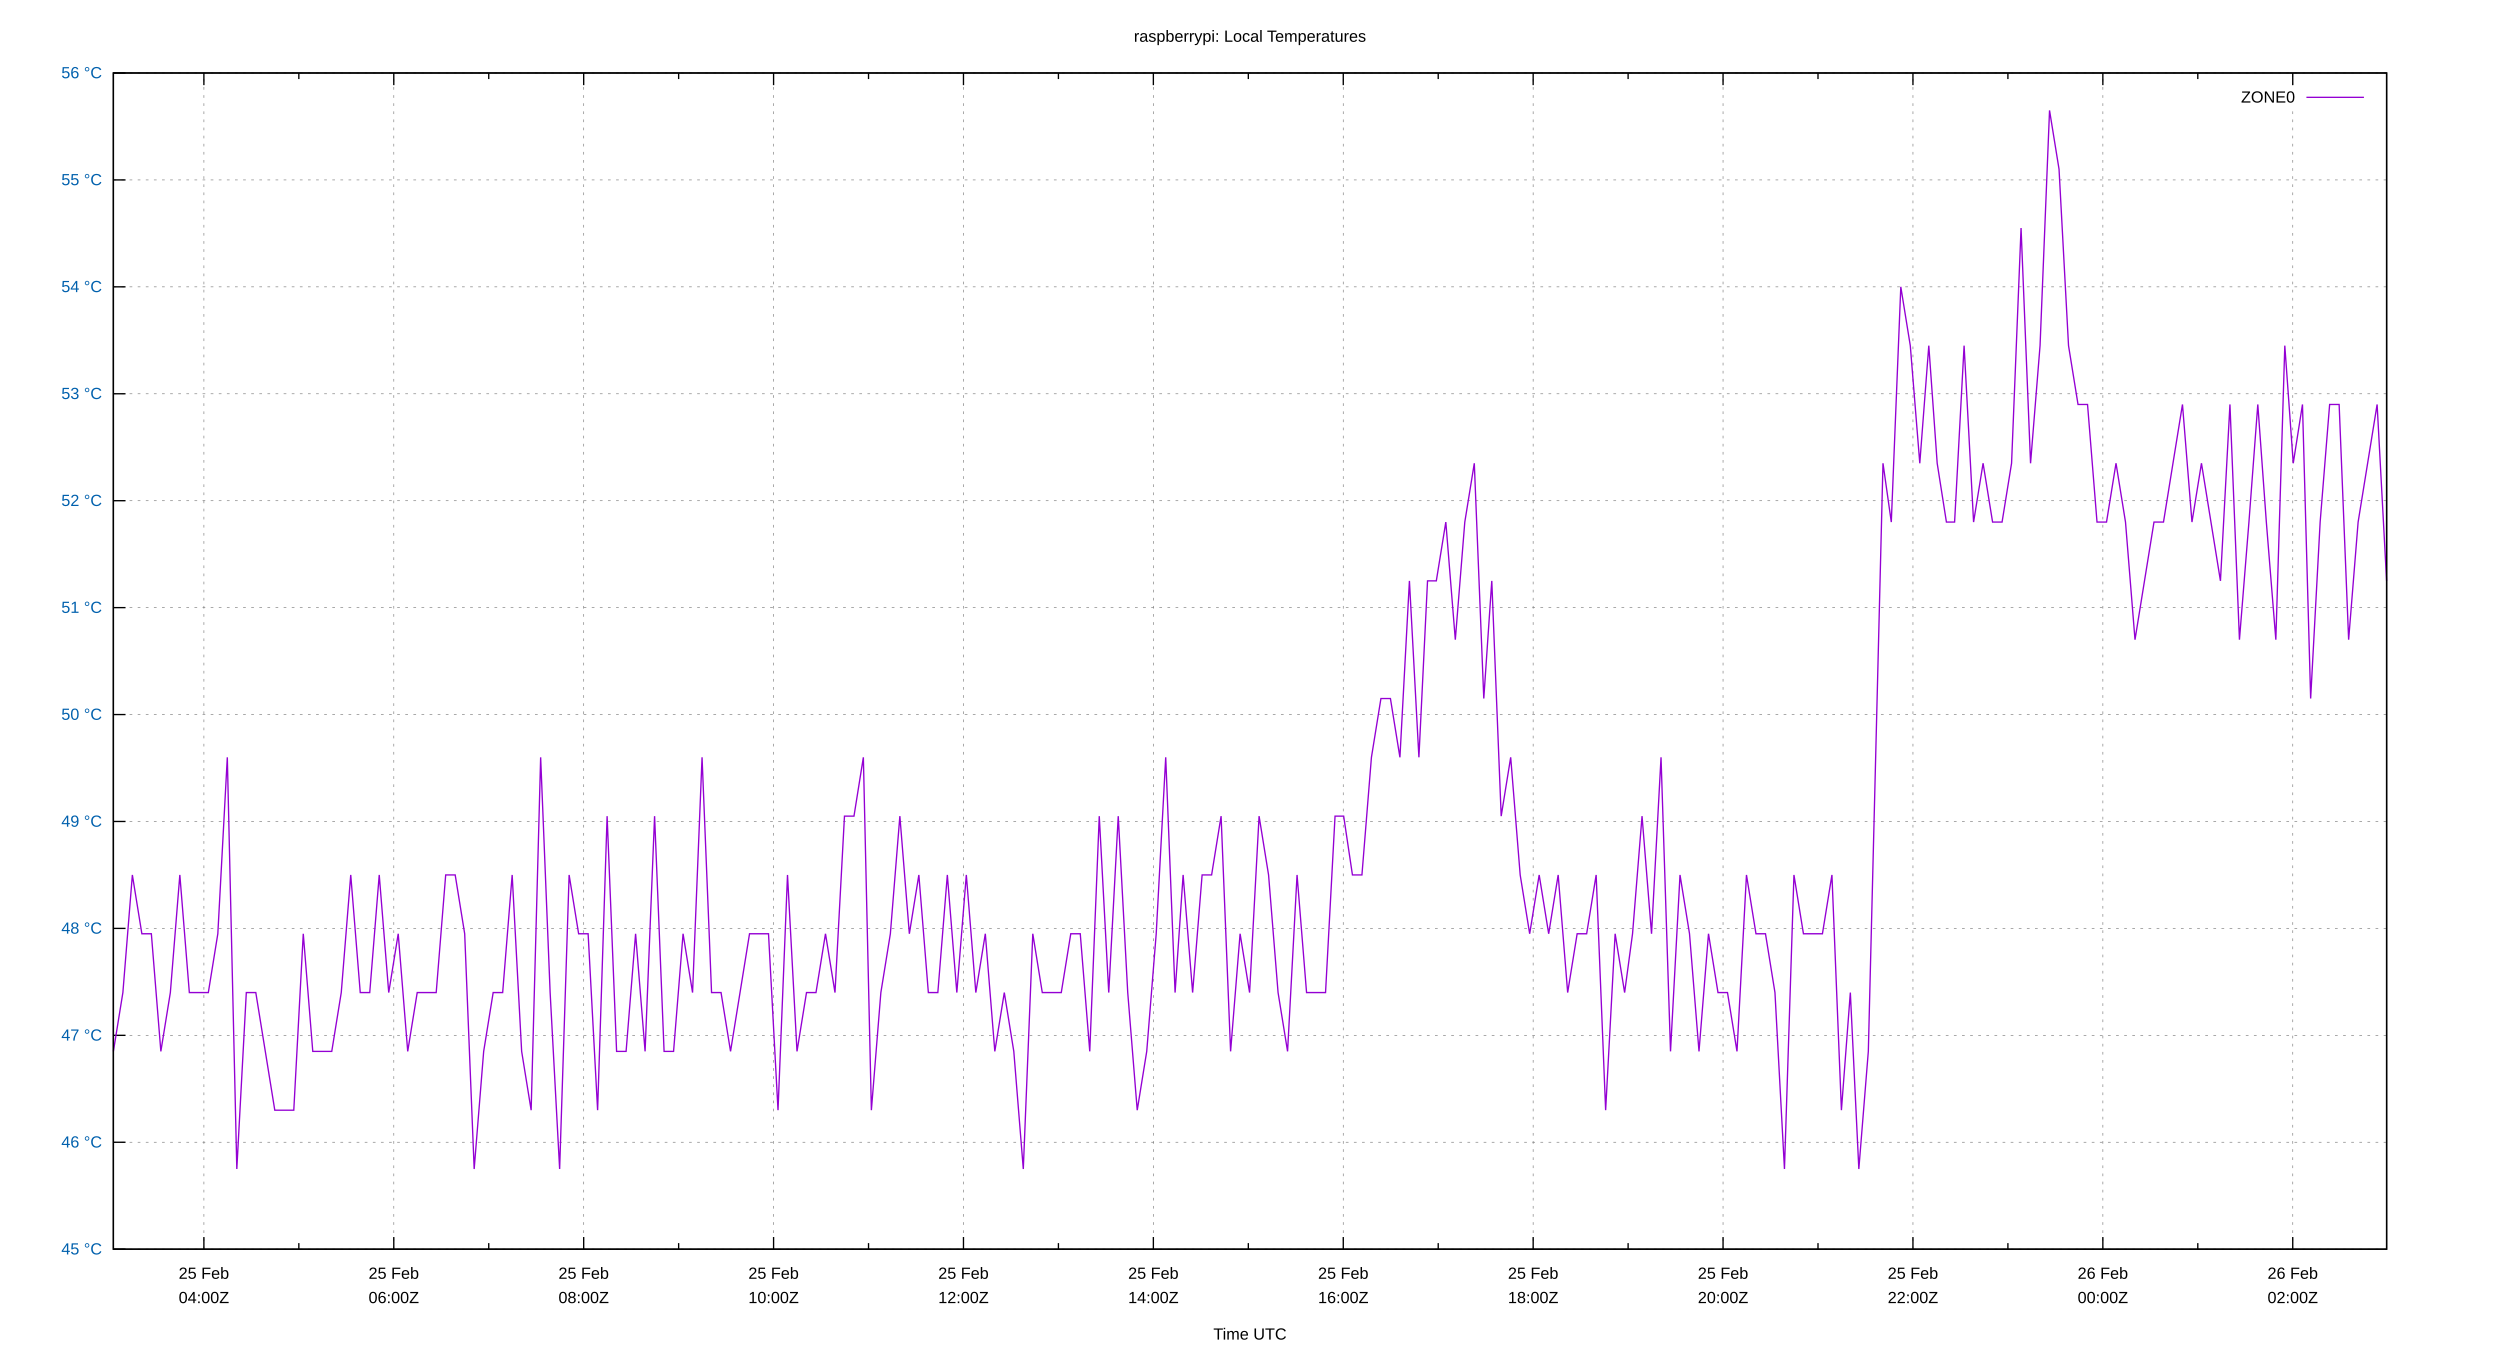
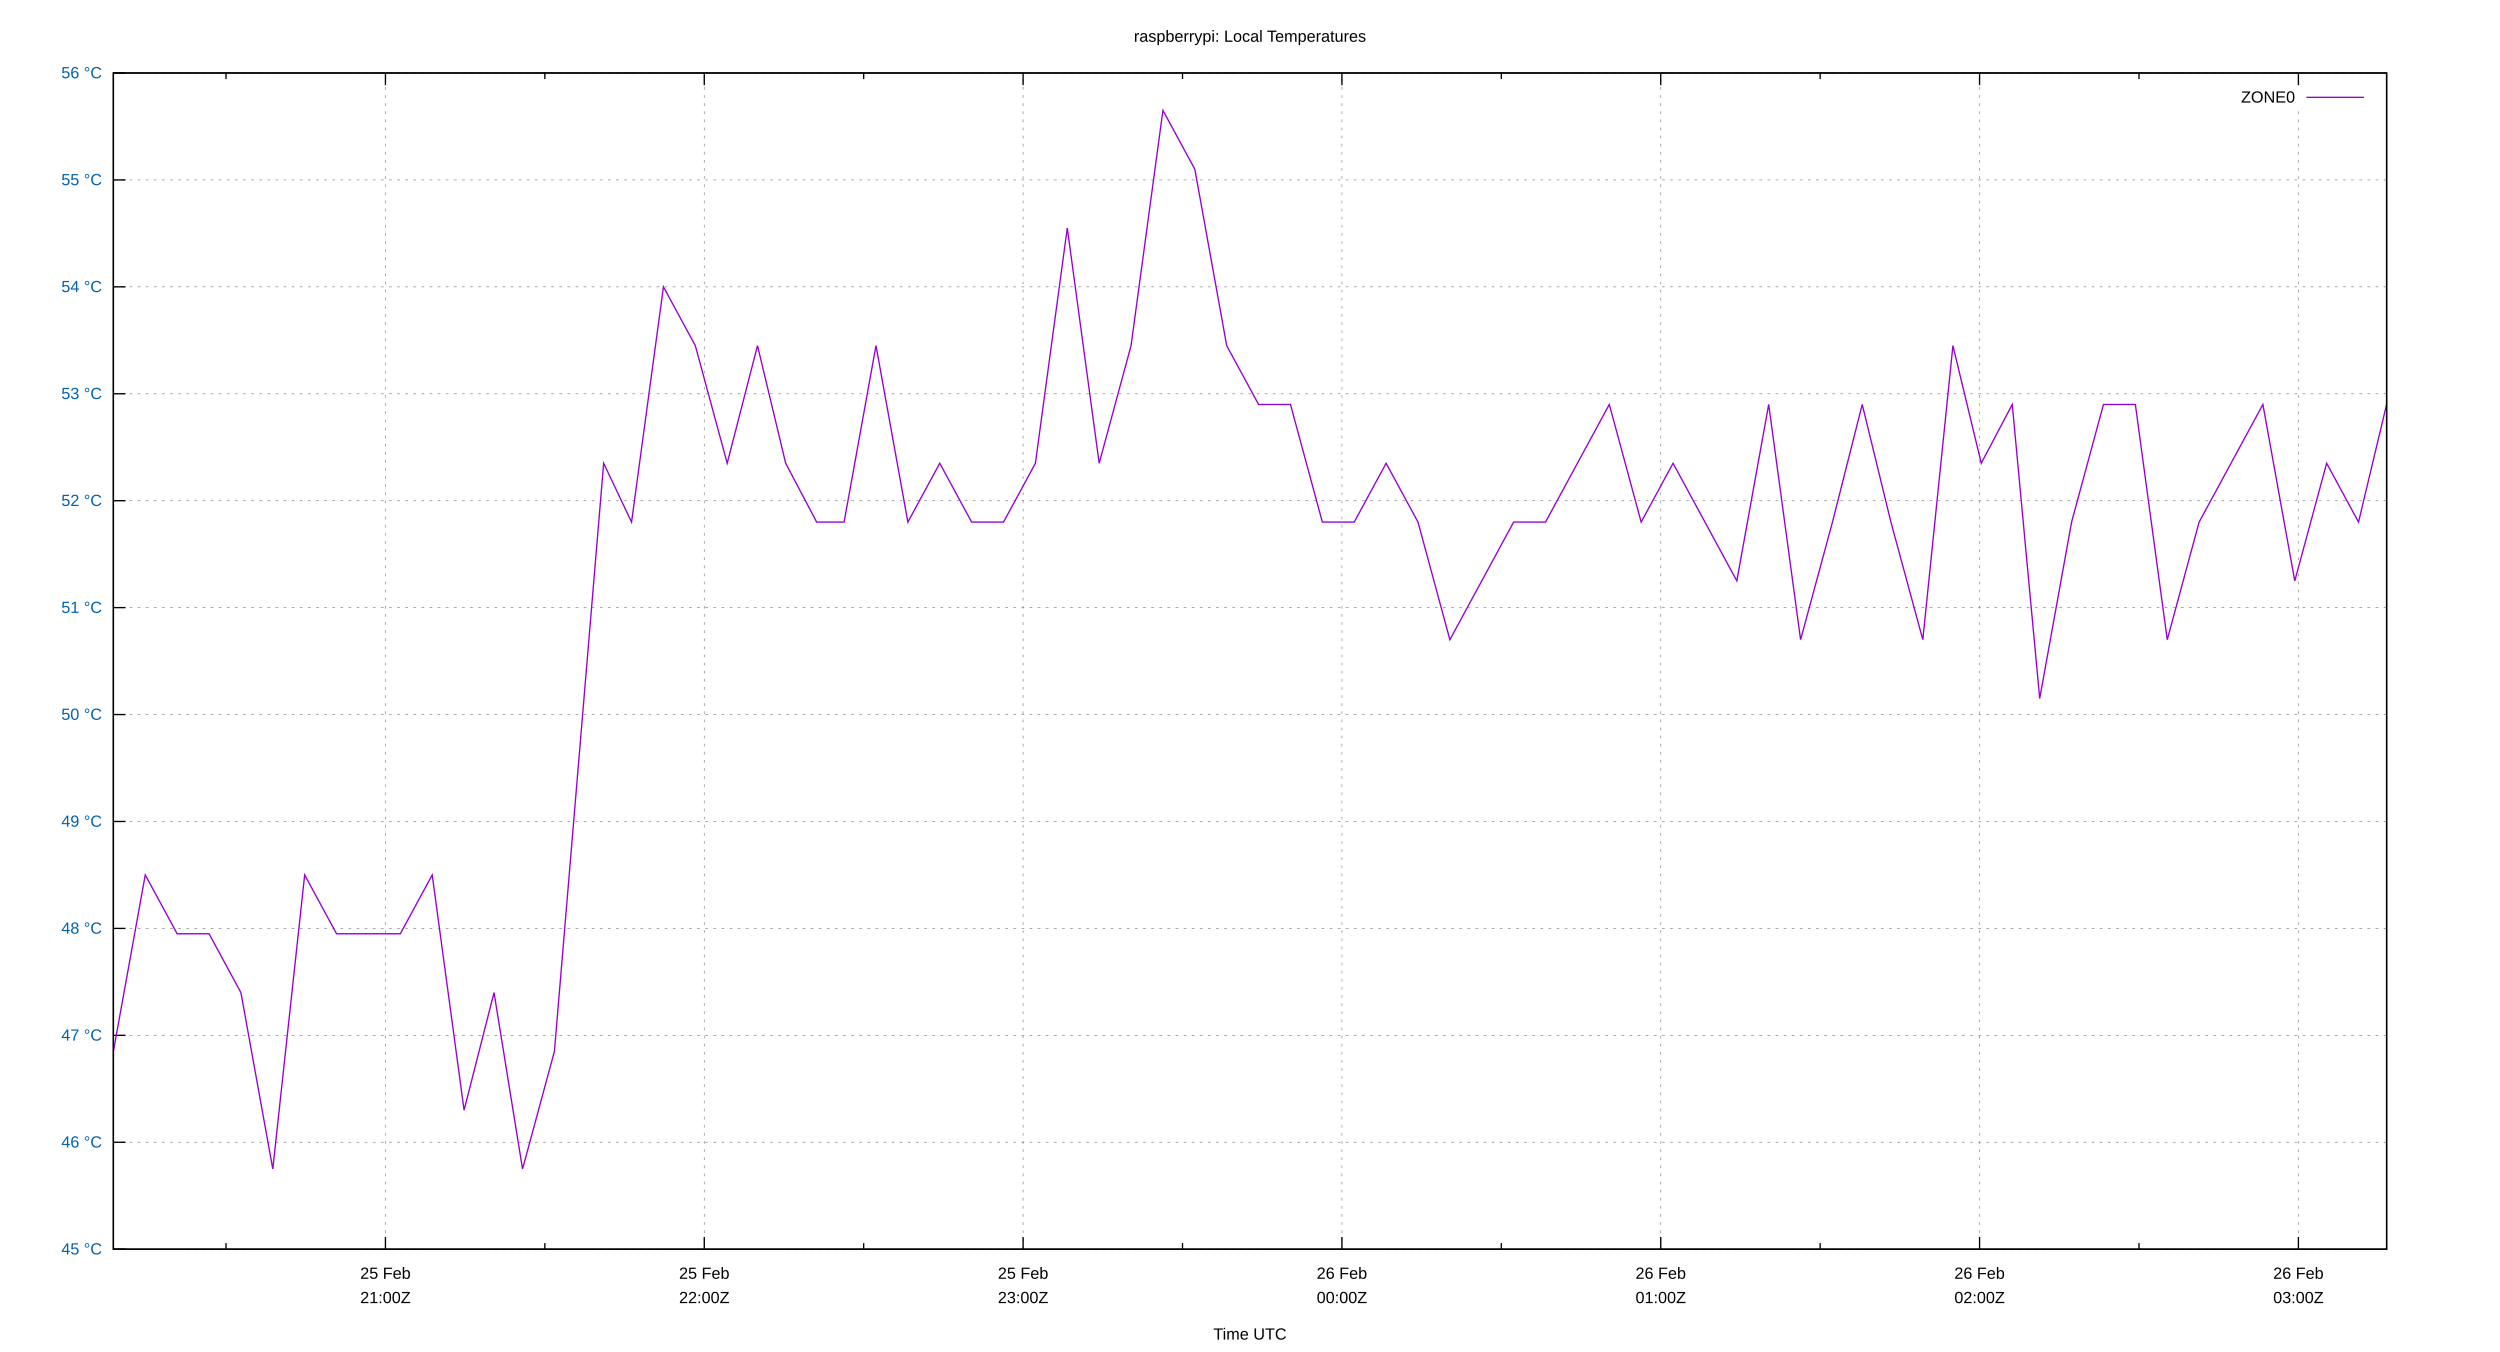
<svg xmlns="http://www.w3.org/2000/svg" xmlns:xlink="http://www.w3.org/1999/xlink" width="1850" height="1000" viewBox="0 0 1850 1000">
  <g id="gnuplot_canvas">
    <rect x="0" y="0" width="1850" height="1000" fill="none" />
    <defs>
      <circle id="gpDot" r="0.5" stroke-width="0.5" stroke="currentColor" />
      <path id="gpPt0" stroke-width="0.222" stroke="currentColor" d="M-1,0 h2 M0,-1 v2" />
      <path id="gpPt1" stroke-width="0.222" stroke="currentColor" d="M-1,-1 L1,1 M1,-1 L-1,1" />
      <path id="gpPt2" stroke-width="0.222" stroke="currentColor" d="M-1,0 L1,0 M0,-1 L0,1 M-1,-1 L1,1 M-1,1 L1,-1" />
      <rect id="gpPt3" stroke-width="0.222" stroke="currentColor" x="-1" y="-1" width="2" height="2" />
      <rect id="gpPt4" stroke-width="0.222" stroke="currentColor" fill="currentColor" x="-1" y="-1" width="2" height="2" />
      <circle id="gpPt5" stroke-width="0.222" stroke="currentColor" cx="0" cy="0" r="1" />
      <use xlink:href="#gpPt5" id="gpPt6" fill="currentColor" stroke="none" />
      <path id="gpPt7" stroke-width="0.222" stroke="currentColor" d="M0,-1.33 L-1.33,0.67 L1.33,0.67 z" />
      <use xlink:href="#gpPt7" id="gpPt8" fill="currentColor" stroke="none" />
      <use xlink:href="#gpPt7" id="gpPt9" stroke="currentColor" transform="rotate(180)" />
      <use xlink:href="#gpPt9" id="gpPt10" fill="currentColor" stroke="none" />
      <use xlink:href="#gpPt3" id="gpPt11" stroke="currentColor" transform="rotate(45)" />
      <use xlink:href="#gpPt11" id="gpPt12" fill="currentColor" stroke="none" />
      <path id="gpPt13" stroke-width="0.222" stroke="currentColor" d="M0,1.330 L1.265,0.411 L0.782,-1.067 L-0.782,-1.076 L-1.265,0.411 z" />
      <use xlink:href="#gpPt13" id="gpPt14" fill="currentColor" stroke="none" />
      <filter id="textbox" filterUnits="objectBoundingBox" x="0" y="0" height="1" width="1">
        <feFlood flood-color="white" flood-opacity="1" result="bgnd" />
        <feComposite in="SourceGraphic" in2="bgnd" operator="atop" />
      </filter>
      <filter id="greybox" filterUnits="objectBoundingBox" x="0" y="0" height="1" width="1">
        <feFlood flood-color="lightgrey" flood-opacity="1" result="grey" />
        <feComposite in="SourceGraphic" in2="grey" operator="atop" />
      </filter>
    </defs>
    <g fill="none" color="white" stroke="currentColor" stroke-width="1.00" stroke-linecap="butt" stroke-linejoin="miter">
</g>
    <g fill="none" color="black" stroke="currentColor" stroke-width="1.00" stroke-linecap="butt" stroke-linejoin="miter">
</g>
    <g fill="none" color="black" stroke="black" stroke-width="0.50" stroke-linecap="butt" stroke-linejoin="miter">
</g>
    <g fill="none" color="gray" stroke="currentColor" stroke-width="0.50" stroke-linecap="butt" stroke-linejoin="miter">
      <path stroke="gray" stroke-dasharray="2,4" class="gridline" d="M83.90,924.40 L1766.09,924.40  " />
    </g>
    <g fill="none" color="gray" stroke="gray" stroke-width="1.00" stroke-linecap="butt" stroke-linejoin="miter">
</g>
    <g fill="none" color="black" stroke="currentColor" stroke-width="1.00" stroke-linecap="butt" stroke-linejoin="miter">
      <path stroke="black" d="M83.90,924.40 L92.90,924.40  " />
      <g transform="translate(75.51,928.30)" stroke="none" fill="rgb(0,96,173)" font-family="Arial" font-size="12.00" text-anchor="end">
        <text>
          <tspan font-family="Arial">45 °C</tspan>
        </text>
      </g>
    </g>
    <g fill="none" color="black" stroke="currentColor" stroke-width="1.00" stroke-linecap="butt" stroke-linejoin="miter">
</g>
    <g fill="none" color="black" stroke="black" stroke-width="0.50" stroke-linecap="butt" stroke-linejoin="miter">
</g>
    <g fill="none" color="gray" stroke="currentColor" stroke-width="0.50" stroke-linecap="butt" stroke-linejoin="miter">
      <path stroke="gray" stroke-dasharray="2,4" class="gridline" d="M83.90,845.27 L1766.09,845.27  " />
    </g>
    <g fill="none" color="gray" stroke="gray" stroke-width="1.00" stroke-linecap="butt" stroke-linejoin="miter">
</g>
    <g fill="none" color="black" stroke="currentColor" stroke-width="1.00" stroke-linecap="butt" stroke-linejoin="miter">
      <path stroke="black" d="M83.90,845.27 L92.90,845.27  " />
      <g transform="translate(75.51,849.17)" stroke="none" fill="rgb(0,96,173)" font-family="Arial" font-size="12.00" text-anchor="end">
        <text>
          <tspan font-family="Arial">46 °C</tspan>
        </text>
      </g>
    </g>
    <g fill="none" color="black" stroke="currentColor" stroke-width="1.00" stroke-linecap="butt" stroke-linejoin="miter">
</g>
    <g fill="none" color="black" stroke="black" stroke-width="0.50" stroke-linecap="butt" stroke-linejoin="miter">
</g>
    <g fill="none" color="gray" stroke="currentColor" stroke-width="0.50" stroke-linecap="butt" stroke-linejoin="miter">
      <path stroke="gray" stroke-dasharray="2,4" class="gridline" d="M83.90,766.15 L1766.09,766.15  " />
    </g>
    <g fill="none" color="gray" stroke="gray" stroke-width="1.00" stroke-linecap="butt" stroke-linejoin="miter">
</g>
    <g fill="none" color="black" stroke="currentColor" stroke-width="1.00" stroke-linecap="butt" stroke-linejoin="miter">
      <path stroke="black" d="M83.90,766.15 L92.90,766.15  " />
      <g transform="translate(75.51,770.05)" stroke="none" fill="rgb(0,96,173)" font-family="Arial" font-size="12.00" text-anchor="end">
        <text>
          <tspan font-family="Arial">47 °C</tspan>
        </text>
      </g>
    </g>
    <g fill="none" color="black" stroke="currentColor" stroke-width="1.00" stroke-linecap="butt" stroke-linejoin="miter">
</g>
    <g fill="none" color="black" stroke="black" stroke-width="0.50" stroke-linecap="butt" stroke-linejoin="miter">
</g>
    <g fill="none" color="gray" stroke="currentColor" stroke-width="0.50" stroke-linecap="butt" stroke-linejoin="miter">
      <path stroke="gray" stroke-dasharray="2,4" class="gridline" d="M83.90,687.02 L1766.09,687.02  " />
    </g>
    <g fill="none" color="gray" stroke="gray" stroke-width="1.00" stroke-linecap="butt" stroke-linejoin="miter">
</g>
    <g fill="none" color="black" stroke="currentColor" stroke-width="1.00" stroke-linecap="butt" stroke-linejoin="miter">
      <path stroke="black" d="M83.90,687.02 L92.90,687.02  " />
      <g transform="translate(75.51,690.92)" stroke="none" fill="rgb(0,96,173)" font-family="Arial" font-size="12.00" text-anchor="end">
        <text>
          <tspan font-family="Arial">48 °C</tspan>
        </text>
      </g>
    </g>
    <g fill="none" color="black" stroke="currentColor" stroke-width="1.00" stroke-linecap="butt" stroke-linejoin="miter">
</g>
    <g fill="none" color="black" stroke="black" stroke-width="0.50" stroke-linecap="butt" stroke-linejoin="miter">
</g>
    <g fill="none" color="gray" stroke="currentColor" stroke-width="0.50" stroke-linecap="butt" stroke-linejoin="miter">
      <path stroke="gray" stroke-dasharray="2,4" class="gridline" d="M83.90,607.89 L1766.09,607.89  " />
    </g>
    <g fill="none" color="gray" stroke="gray" stroke-width="1.00" stroke-linecap="butt" stroke-linejoin="miter">
</g>
    <g fill="none" color="black" stroke="currentColor" stroke-width="1.00" stroke-linecap="butt" stroke-linejoin="miter">
      <path stroke="black" d="M83.90,607.89 L92.90,607.89  " />
      <g transform="translate(75.51,611.79)" stroke="none" fill="rgb(0,96,173)" font-family="Arial" font-size="12.00" text-anchor="end">
        <text>
          <tspan font-family="Arial">49 °C</tspan>
        </text>
      </g>
    </g>
    <g fill="none" color="black" stroke="currentColor" stroke-width="1.00" stroke-linecap="butt" stroke-linejoin="miter">
</g>
    <g fill="none" color="black" stroke="black" stroke-width="0.50" stroke-linecap="butt" stroke-linejoin="miter">
</g>
    <g fill="none" color="gray" stroke="currentColor" stroke-width="0.50" stroke-linecap="butt" stroke-linejoin="miter">
      <path stroke="gray" stroke-dasharray="2,4" class="gridline" d="M83.90,528.77 L1766.09,528.77  " />
    </g>
    <g fill="none" color="gray" stroke="gray" stroke-width="1.00" stroke-linecap="butt" stroke-linejoin="miter">
</g>
    <g fill="none" color="black" stroke="currentColor" stroke-width="1.00" stroke-linecap="butt" stroke-linejoin="miter">
      <path stroke="black" d="M83.90,528.77 L92.90,528.77  " />
      <g transform="translate(75.51,532.67)" stroke="none" fill="rgb(0,96,173)" font-family="Arial" font-size="12.00" text-anchor="end">
        <text>
          <tspan font-family="Arial">50 °C</tspan>
        </text>
      </g>
    </g>
    <g fill="none" color="black" stroke="currentColor" stroke-width="1.00" stroke-linecap="butt" stroke-linejoin="miter">
</g>
    <g fill="none" color="black" stroke="black" stroke-width="0.50" stroke-linecap="butt" stroke-linejoin="miter">
</g>
    <g fill="none" color="gray" stroke="currentColor" stroke-width="0.50" stroke-linecap="butt" stroke-linejoin="miter">
      <path stroke="gray" stroke-dasharray="2,4" class="gridline" d="M83.90,449.64 L1766.09,449.64  " />
    </g>
    <g fill="none" color="gray" stroke="gray" stroke-width="1.00" stroke-linecap="butt" stroke-linejoin="miter">
</g>
    <g fill="none" color="black" stroke="currentColor" stroke-width="1.00" stroke-linecap="butt" stroke-linejoin="miter">
      <path stroke="black" d="M83.90,449.64 L92.90,449.64  " />
      <g transform="translate(75.51,453.54)" stroke="none" fill="rgb(0,96,173)" font-family="Arial" font-size="12.00" text-anchor="end">
        <text>
          <tspan font-family="Arial">51 °C</tspan>
        </text>
      </g>
    </g>
    <g fill="none" color="black" stroke="currentColor" stroke-width="1.00" stroke-linecap="butt" stroke-linejoin="miter">
</g>
    <g fill="none" color="black" stroke="black" stroke-width="0.50" stroke-linecap="butt" stroke-linejoin="miter">
</g>
    <g fill="none" color="gray" stroke="currentColor" stroke-width="0.50" stroke-linecap="butt" stroke-linejoin="miter">
      <path stroke="gray" stroke-dasharray="2,4" class="gridline" d="M83.90,370.52 L1766.09,370.52  " />
    </g>
    <g fill="none" color="gray" stroke="gray" stroke-width="1.00" stroke-linecap="butt" stroke-linejoin="miter">
</g>
    <g fill="none" color="black" stroke="currentColor" stroke-width="1.00" stroke-linecap="butt" stroke-linejoin="miter">
      <path stroke="black" d="M83.90,370.52 L92.90,370.52  " />
      <g transform="translate(75.51,374.42)" stroke="none" fill="rgb(0,96,173)" font-family="Arial" font-size="12.00" text-anchor="end">
        <text>
          <tspan font-family="Arial">52 °C</tspan>
        </text>
      </g>
    </g>
    <g fill="none" color="black" stroke="currentColor" stroke-width="1.00" stroke-linecap="butt" stroke-linejoin="miter">
</g>
    <g fill="none" color="black" stroke="black" stroke-width="0.50" stroke-linecap="butt" stroke-linejoin="miter">
</g>
    <g fill="none" color="gray" stroke="currentColor" stroke-width="0.50" stroke-linecap="butt" stroke-linejoin="miter">
      <path stroke="gray" stroke-dasharray="2,4" class="gridline" d="M83.90,291.39 L1766.09,291.39  " />
    </g>
    <g fill="none" color="gray" stroke="gray" stroke-width="1.00" stroke-linecap="butt" stroke-linejoin="miter">
</g>
    <g fill="none" color="black" stroke="currentColor" stroke-width="1.00" stroke-linecap="butt" stroke-linejoin="miter">
      <path stroke="black" d="M83.90,291.39 L92.90,291.39  " />
      <g transform="translate(75.51,295.29)" stroke="none" fill="rgb(0,96,173)" font-family="Arial" font-size="12.00" text-anchor="end">
        <text>
          <tspan font-family="Arial">53 °C</tspan>
        </text>
      </g>
    </g>
    <g fill="none" color="black" stroke="currentColor" stroke-width="1.00" stroke-linecap="butt" stroke-linejoin="miter">
</g>
    <g fill="none" color="black" stroke="black" stroke-width="0.50" stroke-linecap="butt" stroke-linejoin="miter">
</g>
    <g fill="none" color="gray" stroke="currentColor" stroke-width="0.50" stroke-linecap="butt" stroke-linejoin="miter">
      <path stroke="gray" stroke-dasharray="2,4" class="gridline" d="M83.90,212.26 L1766.09,212.26  " />
    </g>
    <g fill="none" color="gray" stroke="gray" stroke-width="1.00" stroke-linecap="butt" stroke-linejoin="miter">
</g>
    <g fill="none" color="black" stroke="currentColor" stroke-width="1.00" stroke-linecap="butt" stroke-linejoin="miter">
      <path stroke="black" d="M83.90,212.26 L92.90,212.26  " />
      <g transform="translate(75.51,216.16)" stroke="none" fill="rgb(0,96,173)" font-family="Arial" font-size="12.00" text-anchor="end">
        <text>
          <tspan font-family="Arial">54 °C</tspan>
        </text>
      </g>
    </g>
    <g fill="none" color="black" stroke="currentColor" stroke-width="1.00" stroke-linecap="butt" stroke-linejoin="miter">
</g>
    <g fill="none" color="black" stroke="black" stroke-width="0.50" stroke-linecap="butt" stroke-linejoin="miter">
</g>
    <g fill="none" color="gray" stroke="currentColor" stroke-width="0.50" stroke-linecap="butt" stroke-linejoin="miter">
      <path stroke="gray" stroke-dasharray="2,4" class="gridline" d="M83.90,133.14 L1766.09,133.14  " />
    </g>
    <g fill="none" color="gray" stroke="gray" stroke-width="1.00" stroke-linecap="butt" stroke-linejoin="miter">
</g>
    <g fill="none" color="black" stroke="currentColor" stroke-width="1.00" stroke-linecap="butt" stroke-linejoin="miter">
      <path stroke="black" d="M83.90,133.14 L92.90,133.14  " />
      <g transform="translate(75.51,137.04)" stroke="none" fill="rgb(0,96,173)" font-family="Arial" font-size="12.00" text-anchor="end">
        <text>
          <tspan font-family="Arial">55 °C</tspan>
        </text>
      </g>
    </g>
    <g fill="none" color="black" stroke="currentColor" stroke-width="1.00" stroke-linecap="butt" stroke-linejoin="miter">
</g>
    <g fill="none" color="black" stroke="black" stroke-width="0.50" stroke-linecap="butt" stroke-linejoin="miter">
</g>
    <g fill="none" color="gray" stroke="currentColor" stroke-width="0.50" stroke-linecap="butt" stroke-linejoin="miter">
      <path stroke="gray" stroke-dasharray="2,4" class="gridline" d="M83.90,54.01 L1766.09,54.01  " />
    </g>
    <g fill="none" color="gray" stroke="gray" stroke-width="1.00" stroke-linecap="butt" stroke-linejoin="miter">
</g>
    <g fill="none" color="black" stroke="currentColor" stroke-width="1.00" stroke-linecap="butt" stroke-linejoin="miter">
      <path stroke="black" d="M83.90,54.01 L92.90,54.01  " />
      <g transform="translate(75.51,57.91)" stroke="none" fill="rgb(0,96,173)" font-family="Arial" font-size="12.00" text-anchor="end">
        <text>
          <tspan font-family="Arial">56 °C</tspan>
        </text>
      </g>
    </g>
    <g fill="none" color="black" stroke="currentColor" stroke-width="1.00" stroke-linecap="butt" stroke-linejoin="miter">
- </g>
-     <g fill="none" color="black" stroke="black" stroke-width="0.50" stroke-linecap="butt" stroke-linejoin="miter">
- </g>
-     <g fill="none" color="gray" stroke="currentColor" stroke-width="0.50" stroke-linecap="butt" stroke-linejoin="miter">
-       <path stroke="gray" stroke-dasharray="2,4" class="gridline" d="M150.88,924.40 L150.88,54.01  " />
-     </g>
-     <g fill="none" color="gray" stroke="gray" stroke-width="1.00" stroke-linecap="butt" stroke-linejoin="miter">
- </g>
-     <g fill="none" color="black" stroke="currentColor" stroke-width="1.00" stroke-linecap="butt" stroke-linejoin="miter">
-       <path stroke="black" d="M150.88,924.40 L150.88,915.40 M150.88,54.01 L150.88,63.01  " />
-       <g transform="translate(150.88,946.30)" stroke="none" fill="black" font-family="Arial" font-size="12.00" text-anchor="middle">
+       <path stroke="black" d="M167.26,924.40 L167.26,919.90 M167.26,54.01 L167.26,58.51  " />
+     </g>
+     <g fill="none" color="black" stroke="black" stroke-width="0.50" stroke-linecap="butt" stroke-linejoin="miter">
+ </g>
+     <g fill="none" color="gray" stroke="currentColor" stroke-width="0.50" stroke-linecap="butt" stroke-linejoin="miter">
+       <path stroke="gray" stroke-dasharray="2,4" class="gridline" d="M285.23,924.40 L285.23,54.01  " />
+     </g>
+     <g fill="none" color="gray" stroke="gray" stroke-width="1.00" stroke-linecap="butt" stroke-linejoin="miter">
+ </g>
+     <g fill="none" color="black" stroke="currentColor" stroke-width="1.00" stroke-linecap="butt" stroke-linejoin="miter">
+       <path stroke="black" d="M285.23,924.40 L285.23,915.40 M285.23,54.01 L285.23,63.01  " />
+       <g transform="translate(285.23,946.30)" stroke="none" fill="black" font-family="Arial" font-size="12.00" text-anchor="middle">
        <text>
          <tspan font-family="Arial">25 Feb</tspan>
        </text>
      </g>
-       <g transform="translate(150.88,964.30)" stroke="none" fill="black" font-family="Arial" font-size="12.00" text-anchor="middle">
-         <text>
-           <tspan font-family="Arial">04:00Z</tspan>
-         </text>
-       </g>
-     </g>
-     <g fill="none" color="black" stroke="currentColor" stroke-width="1.00" stroke-linecap="butt" stroke-linejoin="miter">
-       <path stroke="black" d="M221.14,924.40 L221.14,919.90 M221.14,54.01 L221.14,58.51  " />
-     </g>
-     <g fill="none" color="black" stroke="black" stroke-width="0.50" stroke-linecap="butt" stroke-linejoin="miter">
- </g>
-     <g fill="none" color="gray" stroke="currentColor" stroke-width="0.50" stroke-linecap="butt" stroke-linejoin="miter">
-       <path stroke="gray" stroke-dasharray="2,4" class="gridline" d="M291.40,924.40 L291.40,54.01  " />
-     </g>
-     <g fill="none" color="gray" stroke="gray" stroke-width="1.00" stroke-linecap="butt" stroke-linejoin="miter">
- </g>
-     <g fill="none" color="black" stroke="currentColor" stroke-width="1.00" stroke-linecap="butt" stroke-linejoin="miter">
-       <path stroke="black" d="M291.40,924.40 L291.40,915.40 M291.40,54.01 L291.40,63.01  " />
-       <g transform="translate(291.40,946.30)" stroke="none" fill="black" font-family="Arial" font-size="12.00" text-anchor="middle">
+       <g transform="translate(285.23,964.30)" stroke="none" fill="black" font-family="Arial" font-size="12.00" text-anchor="middle">
+         <text>
+           <tspan font-family="Arial">21:00Z</tspan>
+         </text>
+       </g>
+     </g>
+     <g fill="none" color="black" stroke="currentColor" stroke-width="1.00" stroke-linecap="butt" stroke-linejoin="miter">
+       <path stroke="black" d="M403.19,924.40 L403.19,919.90 M403.19,54.01 L403.19,58.51  " />
+     </g>
+     <g fill="none" color="black" stroke="black" stroke-width="0.50" stroke-linecap="butt" stroke-linejoin="miter">
+ </g>
+     <g fill="none" color="gray" stroke="currentColor" stroke-width="0.50" stroke-linecap="butt" stroke-linejoin="miter">
+       <path stroke="gray" stroke-dasharray="2,4" class="gridline" d="M521.16,924.40 L521.16,54.01  " />
+     </g>
+     <g fill="none" color="gray" stroke="gray" stroke-width="1.00" stroke-linecap="butt" stroke-linejoin="miter">
+ </g>
+     <g fill="none" color="black" stroke="currentColor" stroke-width="1.00" stroke-linecap="butt" stroke-linejoin="miter">
+       <path stroke="black" d="M521.16,924.40 L521.16,915.40 M521.16,54.01 L521.16,63.01  " />
+       <g transform="translate(521.16,946.30)" stroke="none" fill="black" font-family="Arial" font-size="12.00" text-anchor="middle">
        <text>
          <tspan font-family="Arial">25 Feb</tspan>
        </text>
      </g>
-       <g transform="translate(291.40,964.30)" stroke="none" fill="black" font-family="Arial" font-size="12.00" text-anchor="middle">
-         <text>
-           <tspan font-family="Arial">06:00Z</tspan>
-         </text>
-       </g>
-     </g>
-     <g fill="none" color="black" stroke="currentColor" stroke-width="1.00" stroke-linecap="butt" stroke-linejoin="miter">
-       <path stroke="black" d="M361.67,924.40 L361.67,919.90 M361.67,54.01 L361.67,58.51  " />
-     </g>
-     <g fill="none" color="black" stroke="black" stroke-width="0.50" stroke-linecap="butt" stroke-linejoin="miter">
- </g>
-     <g fill="none" color="gray" stroke="currentColor" stroke-width="0.50" stroke-linecap="butt" stroke-linejoin="miter">
-       <path stroke="gray" stroke-dasharray="2,4" class="gridline" d="M431.93,924.40 L431.93,54.01  " />
-     </g>
-     <g fill="none" color="gray" stroke="gray" stroke-width="1.00" stroke-linecap="butt" stroke-linejoin="miter">
- </g>
-     <g fill="none" color="black" stroke="currentColor" stroke-width="1.00" stroke-linecap="butt" stroke-linejoin="miter">
-       <path stroke="black" d="M431.93,924.40 L431.93,915.40 M431.93,54.01 L431.93,63.01  " />
-       <g transform="translate(431.93,946.30)" stroke="none" fill="black" font-family="Arial" font-size="12.00" text-anchor="middle">
+       <g transform="translate(521.16,964.30)" stroke="none" fill="black" font-family="Arial" font-size="12.00" text-anchor="middle">
+         <text>
+           <tspan font-family="Arial">22:00Z</tspan>
+         </text>
+       </g>
+     </g>
+     <g fill="none" color="black" stroke="currentColor" stroke-width="1.00" stroke-linecap="butt" stroke-linejoin="miter">
+       <path stroke="black" d="M639.12,924.40 L639.12,919.90 M639.12,54.01 L639.12,58.51  " />
+     </g>
+     <g fill="none" color="black" stroke="black" stroke-width="0.50" stroke-linecap="butt" stroke-linejoin="miter">
+ </g>
+     <g fill="none" color="gray" stroke="currentColor" stroke-width="0.50" stroke-linecap="butt" stroke-linejoin="miter">
+       <path stroke="gray" stroke-dasharray="2,4" class="gridline" d="M757.09,924.40 L757.09,54.01  " />
+     </g>
+     <g fill="none" color="gray" stroke="gray" stroke-width="1.00" stroke-linecap="butt" stroke-linejoin="miter">
+ </g>
+     <g fill="none" color="black" stroke="currentColor" stroke-width="1.00" stroke-linecap="butt" stroke-linejoin="miter">
+       <path stroke="black" d="M757.09,924.40 L757.09,915.40 M757.09,54.01 L757.09,63.01  " />
+       <g transform="translate(757.09,946.30)" stroke="none" fill="black" font-family="Arial" font-size="12.00" text-anchor="middle">
        <text>
          <tspan font-family="Arial">25 Feb</tspan>
        </text>
      </g>
-       <g transform="translate(431.93,964.30)" stroke="none" fill="black" font-family="Arial" font-size="12.00" text-anchor="middle">
-         <text>
-           <tspan font-family="Arial">08:00Z</tspan>
-         </text>
-       </g>
-     </g>
-     <g fill="none" color="black" stroke="currentColor" stroke-width="1.00" stroke-linecap="butt" stroke-linejoin="miter">
-       <path stroke="black" d="M502.19,924.40 L502.19,919.90 M502.19,54.01 L502.19,58.51  " />
-     </g>
-     <g fill="none" color="black" stroke="black" stroke-width="0.50" stroke-linecap="butt" stroke-linejoin="miter">
- </g>
-     <g fill="none" color="gray" stroke="currentColor" stroke-width="0.50" stroke-linecap="butt" stroke-linejoin="miter">
-       <path stroke="gray" stroke-dasharray="2,4" class="gridline" d="M572.45,924.40 L572.45,54.01  " />
-     </g>
-     <g fill="none" color="gray" stroke="gray" stroke-width="1.00" stroke-linecap="butt" stroke-linejoin="miter">
- </g>
-     <g fill="none" color="black" stroke="currentColor" stroke-width="1.00" stroke-linecap="butt" stroke-linejoin="miter">
-       <path stroke="black" d="M572.45,924.40 L572.45,915.40 M572.45,54.01 L572.45,63.01  " />
-       <g transform="translate(572.45,946.30)" stroke="none" fill="black" font-family="Arial" font-size="12.00" text-anchor="middle">
-         <text>
-           <tspan font-family="Arial">25 Feb</tspan>
-         </text>
-       </g>
-       <g transform="translate(572.45,964.30)" stroke="none" fill="black" font-family="Arial" font-size="12.00" text-anchor="middle">
-         <text>
-           <tspan font-family="Arial">10:00Z</tspan>
-         </text>
-       </g>
-     </g>
-     <g fill="none" color="black" stroke="currentColor" stroke-width="1.00" stroke-linecap="butt" stroke-linejoin="miter">
-       <path stroke="black" d="M642.71,924.40 L642.71,919.90 M642.71,54.01 L642.71,58.51  " />
-     </g>
-     <g fill="none" color="black" stroke="black" stroke-width="0.50" stroke-linecap="butt" stroke-linejoin="miter">
- </g>
-     <g fill="none" color="gray" stroke="currentColor" stroke-width="0.50" stroke-linecap="butt" stroke-linejoin="miter">
-       <path stroke="gray" stroke-dasharray="2,4" class="gridline" d="M712.97,924.40 L712.97,54.01  " />
-     </g>
-     <g fill="none" color="gray" stroke="gray" stroke-width="1.00" stroke-linecap="butt" stroke-linejoin="miter">
- </g>
-     <g fill="none" color="black" stroke="currentColor" stroke-width="1.00" stroke-linecap="butt" stroke-linejoin="miter">
-       <path stroke="black" d="M712.97,924.40 L712.97,915.40 M712.97,54.01 L712.97,63.01  " />
-       <g transform="translate(712.97,946.30)" stroke="none" fill="black" font-family="Arial" font-size="12.00" text-anchor="middle">
-         <text>
-           <tspan font-family="Arial">25 Feb</tspan>
-         </text>
-       </g>
-       <g transform="translate(712.97,964.30)" stroke="none" fill="black" font-family="Arial" font-size="12.00" text-anchor="middle">
-         <text>
-           <tspan font-family="Arial">12:00Z</tspan>
-         </text>
-       </g>
-     </g>
-     <g fill="none" color="black" stroke="currentColor" stroke-width="1.00" stroke-linecap="butt" stroke-linejoin="miter">
-       <path stroke="black" d="M783.23,924.40 L783.23,919.90 M783.23,54.01 L783.23,58.51  " />
-     </g>
-     <g fill="none" color="black" stroke="black" stroke-width="0.50" stroke-linecap="butt" stroke-linejoin="miter">
- </g>
-     <g fill="none" color="gray" stroke="currentColor" stroke-width="0.50" stroke-linecap="butt" stroke-linejoin="miter">
-       <path stroke="gray" stroke-dasharray="2,4" class="gridline" d="M853.49,924.40 L853.49,54.01  " />
-     </g>
-     <g fill="none" color="gray" stroke="gray" stroke-width="1.00" stroke-linecap="butt" stroke-linejoin="miter">
- </g>
-     <g fill="none" color="black" stroke="currentColor" stroke-width="1.00" stroke-linecap="butt" stroke-linejoin="miter">
-       <path stroke="black" d="M853.49,924.40 L853.49,915.40 M853.49,54.01 L853.49,63.01  " />
-       <g transform="translate(853.49,946.30)" stroke="none" fill="black" font-family="Arial" font-size="12.00" text-anchor="middle">
-         <text>
-           <tspan font-family="Arial">25 Feb</tspan>
-         </text>
-       </g>
-       <g transform="translate(853.49,964.30)" stroke="none" fill="black" font-family="Arial" font-size="12.00" text-anchor="middle">
-         <text>
-           <tspan font-family="Arial">14:00Z</tspan>
-         </text>
-       </g>
-     </g>
-     <g fill="none" color="black" stroke="currentColor" stroke-width="1.00" stroke-linecap="butt" stroke-linejoin="miter">
-       <path stroke="black" d="M923.76,924.40 L923.76,919.90 M923.76,54.01 L923.76,58.51  " />
-     </g>
-     <g fill="none" color="black" stroke="black" stroke-width="0.50" stroke-linecap="butt" stroke-linejoin="miter">
- </g>
-     <g fill="none" color="gray" stroke="currentColor" stroke-width="0.50" stroke-linecap="butt" stroke-linejoin="miter">
-       <path stroke="gray" stroke-dasharray="2,4" class="gridline" d="M994.02,924.40 L994.02,54.01  " />
-     </g>
-     <g fill="none" color="gray" stroke="gray" stroke-width="1.00" stroke-linecap="butt" stroke-linejoin="miter">
- </g>
-     <g fill="none" color="black" stroke="currentColor" stroke-width="1.00" stroke-linecap="butt" stroke-linejoin="miter">
-       <path stroke="black" d="M994.02,924.40 L994.02,915.40 M994.02,54.01 L994.02,63.01  " />
-       <g transform="translate(994.02,946.30)" stroke="none" fill="black" font-family="Arial" font-size="12.00" text-anchor="middle">
-         <text>
-           <tspan font-family="Arial">25 Feb</tspan>
-         </text>
-       </g>
-       <g transform="translate(994.02,964.30)" stroke="none" fill="black" font-family="Arial" font-size="12.00" text-anchor="middle">
-         <text>
-           <tspan font-family="Arial">16:00Z</tspan>
-         </text>
-       </g>
-     </g>
-     <g fill="none" color="black" stroke="currentColor" stroke-width="1.00" stroke-linecap="butt" stroke-linejoin="miter">
-       <path stroke="black" d="M1064.28,924.40 L1064.28,919.90 M1064.28,54.01 L1064.28,58.51  " />
-     </g>
-     <g fill="none" color="black" stroke="black" stroke-width="0.50" stroke-linecap="butt" stroke-linejoin="miter">
- </g>
-     <g fill="none" color="gray" stroke="currentColor" stroke-width="0.50" stroke-linecap="butt" stroke-linejoin="miter">
-       <path stroke="gray" stroke-dasharray="2,4" class="gridline" d="M1134.54,924.40 L1134.54,54.01  " />
-     </g>
-     <g fill="none" color="gray" stroke="gray" stroke-width="1.00" stroke-linecap="butt" stroke-linejoin="miter">
- </g>
-     <g fill="none" color="black" stroke="currentColor" stroke-width="1.00" stroke-linecap="butt" stroke-linejoin="miter">
-       <path stroke="black" d="M1134.54,924.40 L1134.54,915.40 M1134.54,54.01 L1134.54,63.01  " />
-       <g transform="translate(1134.54,946.30)" stroke="none" fill="black" font-family="Arial" font-size="12.00" text-anchor="middle">
-         <text>
-           <tspan font-family="Arial">25 Feb</tspan>
-         </text>
-       </g>
-       <g transform="translate(1134.54,964.30)" stroke="none" fill="black" font-family="Arial" font-size="12.00" text-anchor="middle">
-         <text>
-           <tspan font-family="Arial">18:00Z</tspan>
-         </text>
-       </g>
-     </g>
-     <g fill="none" color="black" stroke="currentColor" stroke-width="1.00" stroke-linecap="butt" stroke-linejoin="miter">
-       <path stroke="black" d="M1204.80,924.40 L1204.80,919.90 M1204.80,54.01 L1204.80,58.51  " />
-     </g>
-     <g fill="none" color="black" stroke="black" stroke-width="0.50" stroke-linecap="butt" stroke-linejoin="miter">
- </g>
-     <g fill="none" color="gray" stroke="currentColor" stroke-width="0.50" stroke-linecap="butt" stroke-linejoin="miter">
-       <path stroke="gray" stroke-dasharray="2,4" class="gridline" d="M1275.06,924.40 L1275.06,54.01  " />
-     </g>
-     <g fill="none" color="gray" stroke="gray" stroke-width="1.00" stroke-linecap="butt" stroke-linejoin="miter">
- </g>
-     <g fill="none" color="black" stroke="currentColor" stroke-width="1.00" stroke-linecap="butt" stroke-linejoin="miter">
-       <path stroke="black" d="M1275.06,924.40 L1275.06,915.40 M1275.06,54.01 L1275.06,63.01  " />
-       <g transform="translate(1275.06,946.30)" stroke="none" fill="black" font-family="Arial" font-size="12.00" text-anchor="middle">
-         <text>
-           <tspan font-family="Arial">25 Feb</tspan>
-         </text>
-       </g>
-       <g transform="translate(1275.06,964.30)" stroke="none" fill="black" font-family="Arial" font-size="12.00" text-anchor="middle">
-         <text>
-           <tspan font-family="Arial">20:00Z</tspan>
-         </text>
-       </g>
-     </g>
-     <g fill="none" color="black" stroke="currentColor" stroke-width="1.00" stroke-linecap="butt" stroke-linejoin="miter">
-       <path stroke="black" d="M1345.32,924.40 L1345.32,919.90 M1345.32,54.01 L1345.32,58.51  " />
-     </g>
-     <g fill="none" color="black" stroke="black" stroke-width="0.50" stroke-linecap="butt" stroke-linejoin="miter">
- </g>
-     <g fill="none" color="gray" stroke="currentColor" stroke-width="0.50" stroke-linecap="butt" stroke-linejoin="miter">
-       <path stroke="gray" stroke-dasharray="2,4" class="gridline" d="M1415.58,924.40 L1415.58,54.01  " />
-     </g>
-     <g fill="none" color="gray" stroke="gray" stroke-width="1.00" stroke-linecap="butt" stroke-linejoin="miter">
- </g>
-     <g fill="none" color="black" stroke="currentColor" stroke-width="1.00" stroke-linecap="butt" stroke-linejoin="miter">
-       <path stroke="black" d="M1415.58,924.40 L1415.58,915.40 M1415.58,54.01 L1415.58,63.01  " />
-       <g transform="translate(1415.58,946.30)" stroke="none" fill="black" font-family="Arial" font-size="12.00" text-anchor="middle">
-         <text>
-           <tspan font-family="Arial">25 Feb</tspan>
-         </text>
-       </g>
-       <g transform="translate(1415.58,964.30)" stroke="none" fill="black" font-family="Arial" font-size="12.00" text-anchor="middle">
-         <text>
-           <tspan font-family="Arial">22:00Z</tspan>
-         </text>
-       </g>
-     </g>
-     <g fill="none" color="black" stroke="currentColor" stroke-width="1.00" stroke-linecap="butt" stroke-linejoin="miter">
-       <path stroke="black" d="M1485.85,924.40 L1485.85,919.90 M1485.85,54.01 L1485.85,58.51  " />
-     </g>
-     <g fill="none" color="black" stroke="black" stroke-width="0.50" stroke-linecap="butt" stroke-linejoin="miter">
- </g>
-     <g fill="none" color="gray" stroke="currentColor" stroke-width="0.50" stroke-linecap="butt" stroke-linejoin="miter">
-       <path stroke="gray" stroke-dasharray="2,4" class="gridline" d="M1556.11,924.40 L1556.11,54.01  " />
-     </g>
-     <g fill="none" color="gray" stroke="gray" stroke-width="1.00" stroke-linecap="butt" stroke-linejoin="miter">
- </g>
-     <g fill="none" color="black" stroke="currentColor" stroke-width="1.00" stroke-linecap="butt" stroke-linejoin="miter">
-       <path stroke="black" d="M1556.11,924.40 L1556.11,915.40 M1556.11,54.01 L1556.11,63.01  " />
-       <g transform="translate(1556.11,946.30)" stroke="none" fill="black" font-family="Arial" font-size="12.00" text-anchor="middle">
+       <g transform="translate(757.09,964.30)" stroke="none" fill="black" font-family="Arial" font-size="12.00" text-anchor="middle">
+         <text>
+           <tspan font-family="Arial">23:00Z</tspan>
+         </text>
+       </g>
+     </g>
+     <g fill="none" color="black" stroke="currentColor" stroke-width="1.00" stroke-linecap="butt" stroke-linejoin="miter">
+       <path stroke="black" d="M875.06,924.40 L875.06,919.90 M875.06,54.01 L875.06,58.51  " />
+     </g>
+     <g fill="none" color="black" stroke="black" stroke-width="0.50" stroke-linecap="butt" stroke-linejoin="miter">
+ </g>
+     <g fill="none" color="gray" stroke="currentColor" stroke-width="0.50" stroke-linecap="butt" stroke-linejoin="miter">
+       <path stroke="gray" stroke-dasharray="2,4" class="gridline" d="M993.02,924.40 L993.02,54.01  " />
+     </g>
+     <g fill="none" color="gray" stroke="gray" stroke-width="1.00" stroke-linecap="butt" stroke-linejoin="miter">
+ </g>
+     <g fill="none" color="black" stroke="currentColor" stroke-width="1.00" stroke-linecap="butt" stroke-linejoin="miter">
+       <path stroke="black" d="M993.02,924.40 L993.02,915.40 M993.02,54.01 L993.02,63.01  " />
+       <g transform="translate(993.02,946.30)" stroke="none" fill="black" font-family="Arial" font-size="12.00" text-anchor="middle">
        <text>
          <tspan font-family="Arial">26 Feb</tspan>
        </text>
      </g>
-       <g transform="translate(1556.11,964.30)" stroke="none" fill="black" font-family="Arial" font-size="12.00" text-anchor="middle">
+       <g transform="translate(993.02,964.30)" stroke="none" fill="black" font-family="Arial" font-size="12.00" text-anchor="middle">
        <text>
          <tspan font-family="Arial">00:00Z</tspan>
        </text>
      </g>
    </g>
    <g fill="none" color="black" stroke="currentColor" stroke-width="1.00" stroke-linecap="butt" stroke-linejoin="miter">
-       <path stroke="black" d="M1626.37,924.40 L1626.37,919.90 M1626.37,54.01 L1626.37,58.51  " />
-     </g>
-     <g fill="none" color="black" stroke="black" stroke-width="0.50" stroke-linecap="butt" stroke-linejoin="miter">
- </g>
-     <g fill="none" color="gray" stroke="currentColor" stroke-width="0.50" stroke-linecap="butt" stroke-linejoin="miter">
-       <path stroke="gray" stroke-dasharray="2,4" class="gridline" d="M1696.63,924.40 L1696.63,81.01 M1696.63,63.01 L1696.63,54.01  " />
-     </g>
-     <g fill="none" color="gray" stroke="gray" stroke-width="1.00" stroke-linecap="butt" stroke-linejoin="miter">
- </g>
-     <g fill="none" color="black" stroke="currentColor" stroke-width="1.00" stroke-linecap="butt" stroke-linejoin="miter">
-       <path stroke="black" d="M1696.63,924.40 L1696.63,915.40 M1696.63,54.01 L1696.63,63.01  " />
-       <g transform="translate(1696.63,946.30)" stroke="none" fill="black" font-family="Arial" font-size="12.00" text-anchor="middle">
+       <path stroke="black" d="M1110.99,924.40 L1110.99,919.90 M1110.99,54.01 L1110.99,58.51  " />
+     </g>
+     <g fill="none" color="black" stroke="black" stroke-width="0.50" stroke-linecap="butt" stroke-linejoin="miter">
+ </g>
+     <g fill="none" color="gray" stroke="currentColor" stroke-width="0.50" stroke-linecap="butt" stroke-linejoin="miter">
+       <path stroke="gray" stroke-dasharray="2,4" class="gridline" d="M1228.95,924.40 L1228.95,54.01  " />
+     </g>
+     <g fill="none" color="gray" stroke="gray" stroke-width="1.00" stroke-linecap="butt" stroke-linejoin="miter">
+ </g>
+     <g fill="none" color="black" stroke="currentColor" stroke-width="1.00" stroke-linecap="butt" stroke-linejoin="miter">
+       <path stroke="black" d="M1228.95,924.40 L1228.95,915.40 M1228.95,54.01 L1228.95,63.01  " />
+       <g transform="translate(1228.95,946.30)" stroke="none" fill="black" font-family="Arial" font-size="12.00" text-anchor="middle">
        <text>
          <tspan font-family="Arial">26 Feb</tspan>
        </text>
      </g>
-       <g transform="translate(1696.63,964.30)" stroke="none" fill="black" font-family="Arial" font-size="12.00" text-anchor="middle">
+       <g transform="translate(1228.95,964.30)" stroke="none" fill="black" font-family="Arial" font-size="12.00" text-anchor="middle">
+         <text>
+           <tspan font-family="Arial">01:00Z</tspan>
+         </text>
+       </g>
+     </g>
+     <g fill="none" color="black" stroke="currentColor" stroke-width="1.00" stroke-linecap="butt" stroke-linejoin="miter">
+       <path stroke="black" d="M1346.92,924.40 L1346.92,919.90 M1346.92,54.01 L1346.92,58.51  " />
+     </g>
+     <g fill="none" color="black" stroke="black" stroke-width="0.50" stroke-linecap="butt" stroke-linejoin="miter">
+ </g>
+     <g fill="none" color="gray" stroke="currentColor" stroke-width="0.50" stroke-linecap="butt" stroke-linejoin="miter">
+       <path stroke="gray" stroke-dasharray="2,4" class="gridline" d="M1464.88,924.40 L1464.88,54.01  " />
+     </g>
+     <g fill="none" color="gray" stroke="gray" stroke-width="1.00" stroke-linecap="butt" stroke-linejoin="miter">
+ </g>
+     <g fill="none" color="black" stroke="currentColor" stroke-width="1.00" stroke-linecap="butt" stroke-linejoin="miter">
+       <path stroke="black" d="M1464.88,924.40 L1464.88,915.40 M1464.88,54.01 L1464.88,63.01  " />
+       <g transform="translate(1464.88,946.30)" stroke="none" fill="black" font-family="Arial" font-size="12.00" text-anchor="middle">
+         <text>
+           <tspan font-family="Arial">26 Feb</tspan>
+         </text>
+       </g>
+       <g transform="translate(1464.88,964.30)" stroke="none" fill="black" font-family="Arial" font-size="12.00" text-anchor="middle">
        <text>
          <tspan font-family="Arial">02:00Z</tspan>
+         </text>
+       </g>
+     </g>
+     <g fill="none" color="black" stroke="currentColor" stroke-width="1.00" stroke-linecap="butt" stroke-linejoin="miter">
+       <path stroke="black" d="M1582.85,924.40 L1582.85,919.90 M1582.85,54.01 L1582.85,58.51  " />
+     </g>
+     <g fill="none" color="black" stroke="black" stroke-width="0.50" stroke-linecap="butt" stroke-linejoin="miter">
+ </g>
+     <g fill="none" color="gray" stroke="currentColor" stroke-width="0.50" stroke-linecap="butt" stroke-linejoin="miter">
+       <path stroke="gray" stroke-dasharray="2,4" class="gridline" d="M1700.82,924.40 L1700.82,81.01 M1700.82,63.01 L1700.82,54.01  " />
+     </g>
+     <g fill="none" color="gray" stroke="gray" stroke-width="1.00" stroke-linecap="butt" stroke-linejoin="miter">
+ </g>
+     <g fill="none" color="black" stroke="currentColor" stroke-width="1.00" stroke-linecap="butt" stroke-linejoin="miter">
+       <path stroke="black" d="M1700.82,924.40 L1700.82,915.40 M1700.82,54.01 L1700.82,63.01  " />
+       <g transform="translate(1700.82,946.30)" stroke="none" fill="black" font-family="Arial" font-size="12.00" text-anchor="middle">
+         <text>
+           <tspan font-family="Arial">26 Feb</tspan>
+         </text>
+       </g>
+       <g transform="translate(1700.82,964.30)" stroke="none" fill="black" font-family="Arial" font-size="12.00" text-anchor="middle">
+         <text>
+           <tspan font-family="Arial">03:00Z</tspan>
        </text>
      </g>
    </g>
    <g fill="none" color="black" stroke="currentColor" stroke-width="1.00" stroke-linecap="butt" stroke-linejoin="miter">
</g>
    <g fill="none" color="black" stroke="currentColor" stroke-width="1.00" stroke-linecap="butt" stroke-linejoin="miter">
      <path stroke="black" d="M83.90,54.01 L83.90,924.40 L1766.09,924.40 L1766.09,54.01 L83.90,54.01 Z  " />
    </g>
    <g fill="none" color="black" stroke="currentColor" stroke-width="1.00" stroke-linecap="butt" stroke-linejoin="miter">
      <g transform="translate(924.99,991.30)" stroke="none" fill="black" font-family="Arial" font-size="12.00" text-anchor="middle">
        <text>
          <tspan font-family="Arial">Time UTC</tspan>
        </text>
      </g>
    </g>
    <g fill="none" color="black" stroke="currentColor" stroke-width="1.00" stroke-linecap="butt" stroke-linejoin="miter">
</g>
    <g id="gnuplot_plot_1">
      <g fill="none" color="black" stroke="currentColor" stroke-width="1.00" stroke-linecap="butt" stroke-linejoin="miter">
        <g transform="translate(1698.36,75.91)" stroke="none" fill="black" font-family="Arial" font-size="12.00" text-anchor="end">
          <text>
            <tspan font-family="Arial">ZONE0</tspan>
          </text>
        </g>
      </g>
      <g fill="none" color="black" stroke="currentColor" stroke-width="1.00" stroke-linecap="butt" stroke-linejoin="miter">
-         <path stroke="rgb(148,   0, 211)" d="M1706.75,72.01 L1749.31,72.01 M83.90,778.02 L90.93,734.50 L97.95,647.46 L104.98,690.98 L112.00,690.98 L119.03,778.02   L126.06,734.50 L133.08,647.46 L140.11,734.50 L147.14,734.50 L154.16,734.50 L161.19,690.98 L168.21,560.42 L175.24,865.06   L182.27,734.50 L189.29,734.50 L196.32,778.02 L203.34,821.54 L210.37,821.54 L217.40,821.54 L224.42,690.98 L231.45,778.02   L238.47,778.02 L245.50,778.02 L252.53,734.50 L259.55,647.46 L266.58,734.50 L273.61,734.50 L280.63,647.46 L287.66,734.50   L294.68,690.98 L301.71,778.02 L308.74,734.50 L315.76,734.50 L322.79,734.50 L329.81,647.46 L336.84,647.46 L343.87,690.98   L350.89,865.06 L357.92,778.02 L364.94,734.50 L371.97,734.50 L379.00,647.46 L386.02,778.02 L393.05,821.54 L400.08,560.42   L407.10,734.50 L414.13,865.06 L421.15,647.46 L428.18,690.98 L435.21,690.98 L442.23,821.54 L449.26,603.94 L456.28,778.02   L463.31,778.02 L470.34,690.98 L477.36,778.02 L484.39,603.94 L491.42,778.02 L498.44,778.02 L505.47,690.98 L512.49,734.50   L519.52,560.42 L526.55,734.50 L533.57,734.50 L540.60,778.02 L547.62,734.50 L554.65,690.98 L561.68,690.98 L568.70,690.98   L575.73,821.54 L582.75,647.46 L589.78,778.02 L596.81,734.50 L603.83,734.50 L610.86,690.98 L617.89,734.50 L624.91,603.94   L631.94,603.94 L638.89,560.42 L644.82,821.54 L651.84,734.50 L658.87,690.98 L665.90,603.94 L672.92,690.98 L679.95,647.46   L686.98,734.50 L694.00,734.50 L701.03,647.46 L708.05,734.50 L715.08,647.46 L722.11,734.50 L729.13,690.98 L736.16,778.02   L743.18,734.50 L750.21,778.02 L757.24,865.06 L764.26,690.98 L771.29,734.50 L778.31,734.50 L785.34,734.50 L792.37,690.98   L799.39,690.98 L806.42,778.02 L813.45,603.94 L820.47,734.50 L827.50,603.94 L834.52,734.50 L841.55,821.54 L848.58,778.02   L855.60,690.98 L862.63,560.42 L869.56,734.50 L875.51,647.46 L882.54,734.50 L889.56,647.46 L896.59,647.46 L903.61,603.94   L910.64,778.02 L917.67,690.98 L924.69,734.50 L931.72,603.94 L938.74,647.46 L945.77,734.50 L952.80,778.02 L959.82,647.46   L966.85,734.50 L973.88,734.50 L980.90,734.50 L987.93,603.94 L994.31,603.94 L1000.81,647.46 L1007.83,647.46 L1014.86,560.42   L1021.89,516.90 L1028.91,516.90 L1035.94,560.42 L1042.97,429.86 L1049.99,560.42 L1056.37,429.86 L1062.87,429.86 L1069.90,386.34   L1076.93,473.38 L1083.95,386.34 L1090.98,342.82 L1098.00,516.90 L1103.92,429.86 L1110.88,603.94 L1117.91,560.42 L1124.94,647.46   L1131.96,690.98 L1138.99,647.46 L1146.02,690.98 L1153.04,647.46 L1160.07,734.50 L1167.09,690.98 L1174.12,690.98 L1181.15,647.46   L1188.17,821.54 L1195.20,690.98 L1202.22,734.50 L1208.08,690.98 L1215.11,603.94 L1222.13,690.98 L1229.16,560.42 L1236.18,778.02   L1243.21,647.46 L1250.24,690.98 L1257.26,778.02 L1264.29,690.98 L1271.31,734.50 L1278.34,734.50 L1285.37,778.02 L1292.39,647.46   L1299.42,690.98 L1306.45,690.98 L1313.47,734.50 L1320.50,865.06 L1327.52,647.46 L1334.55,690.98 L1341.58,690.98 L1348.60,690.98   L1355.63,647.46 L1362.65,821.54 L1369.25,734.50 L1375.54,865.06 L1382.56,778.02 L1393.41,342.82 L1399.56,386.34 L1406.59,212.26   L1413.61,255.78 L1420.64,342.82 L1427.31,255.78 L1433.52,342.82 L1440.35,386.34 L1446.40,386.34 L1453.43,255.78 L1460.45,386.34   L1467.48,342.82 L1474.51,386.34 L1481.53,386.34 L1488.56,342.82 L1495.58,168.74 L1502.61,342.82 L1509.64,255.78 L1516.66,81.70   L1523.69,125.22 L1530.71,255.78 L1537.74,299.30 L1544.77,299.30 L1551.79,386.34 L1558.82,386.34 L1565.85,342.82 L1572.87,386.34   L1579.90,473.38 L1586.92,429.86 L1593.95,386.34 L1600.98,386.34 L1608.00,342.82 L1615.03,299.30 L1622.05,386.34 L1629.08,342.82   L1636.11,386.34 L1643.13,429.86 L1650.16,299.30 L1657.19,473.38 L1664.21,386.34 L1670.77,299.30 L1677.09,386.34 L1684.12,473.38   L1690.75,255.78 L1697.00,342.82 L1703.83,299.30 L1709.88,516.90 L1716.91,386.34 L1723.93,299.30 L1730.96,299.30 L1737.99,473.38   L1745.01,386.34 L1752.04,342.82 L1759.06,299.30 L1766.09,429.86  " />
+         <path stroke="rgb(148,   0, 211)" d="M1706.75,72.01 L1749.31,72.01 M83.90,778.02 L107.49,647.46 L131.09,690.98 L154.68,690.98 L178.27,734.50 L201.87,865.06   L225.46,647.46 L249.05,690.98 L272.65,690.98 L296.24,690.98 L319.83,647.46 L343.42,821.54 L365.58,734.50 L386.68,865.06   L410.27,778.02 L446.71,342.82 L467.35,386.34 L490.95,212.26 L514.54,255.78 L538.13,342.82 L560.55,255.78 L581.39,342.82   L604.33,386.34 L624.64,386.34 L648.23,255.78 L671.83,386.34 L695.42,342.82 L719.01,386.34 L742.61,386.34 L766.20,342.82   L789.79,168.74 L813.39,342.82 L836.98,255.78 L860.57,81.70 L884.17,125.22 L907.76,255.78 L931.35,299.30 L954.95,299.30   L978.54,386.34 L1002.13,386.34 L1025.72,342.82 L1049.32,386.34 L1072.91,473.38 L1096.50,429.86 L1120.10,386.34 L1143.69,386.34   L1167.28,342.82 L1190.88,299.30 L1214.47,386.34 L1238.06,342.82 L1261.66,386.34 L1285.25,429.86 L1308.84,299.30 L1332.44,473.38   L1356.03,386.34 L1378.05,299.30 L1399.28,386.34 L1422.88,473.38 L1445.16,255.78 L1466.13,342.82 L1489.07,299.30 L1509.38,516.90   L1532.98,386.34 L1556.57,299.30 L1580.16,299.30 L1603.76,473.38 L1627.35,386.34 L1650.94,342.82 L1674.54,299.30 L1698.13,429.86   L1721.72,342.82 L1745.31,386.34 L1766.09,299.30  " />
      </g>
    </g>
    <g fill="none" color="white" stroke="rgb(148,   0, 211)" stroke-width="2.00" stroke-linecap="butt" stroke-linejoin="miter">
</g>
    <g fill="none" color="black" stroke="currentColor" stroke-width="2.00" stroke-linecap="butt" stroke-linejoin="miter">
</g>
    <g fill="none" color="black" stroke="black" stroke-width="1.00" stroke-linecap="butt" stroke-linejoin="miter">
</g>
    <g fill="none" color="black" stroke="currentColor" stroke-width="1.00" stroke-linecap="butt" stroke-linejoin="miter">
      <path stroke="black" d="M83.90,54.01 L83.90,924.40 L1766.09,924.40 L1766.09,54.01 L83.90,54.01 Z  " />
    </g>
    <g fill="none" color="black" stroke="currentColor" stroke-width="1.00" stroke-linecap="butt" stroke-linejoin="miter">
      <g transform="translate(924.99,30.91)" stroke="none" fill="black" font-family="Arial" font-size="12.00" text-anchor="middle">
        <text>
          <tspan font-family="Arial">raspberrypi: Local Temperatures</tspan>
        </text>
      </g>
    </g>
    <g fill="none" color="black" stroke="currentColor" stroke-width="1.00" stroke-linecap="butt" stroke-linejoin="miter">
</g>
  </g>
</svg>
